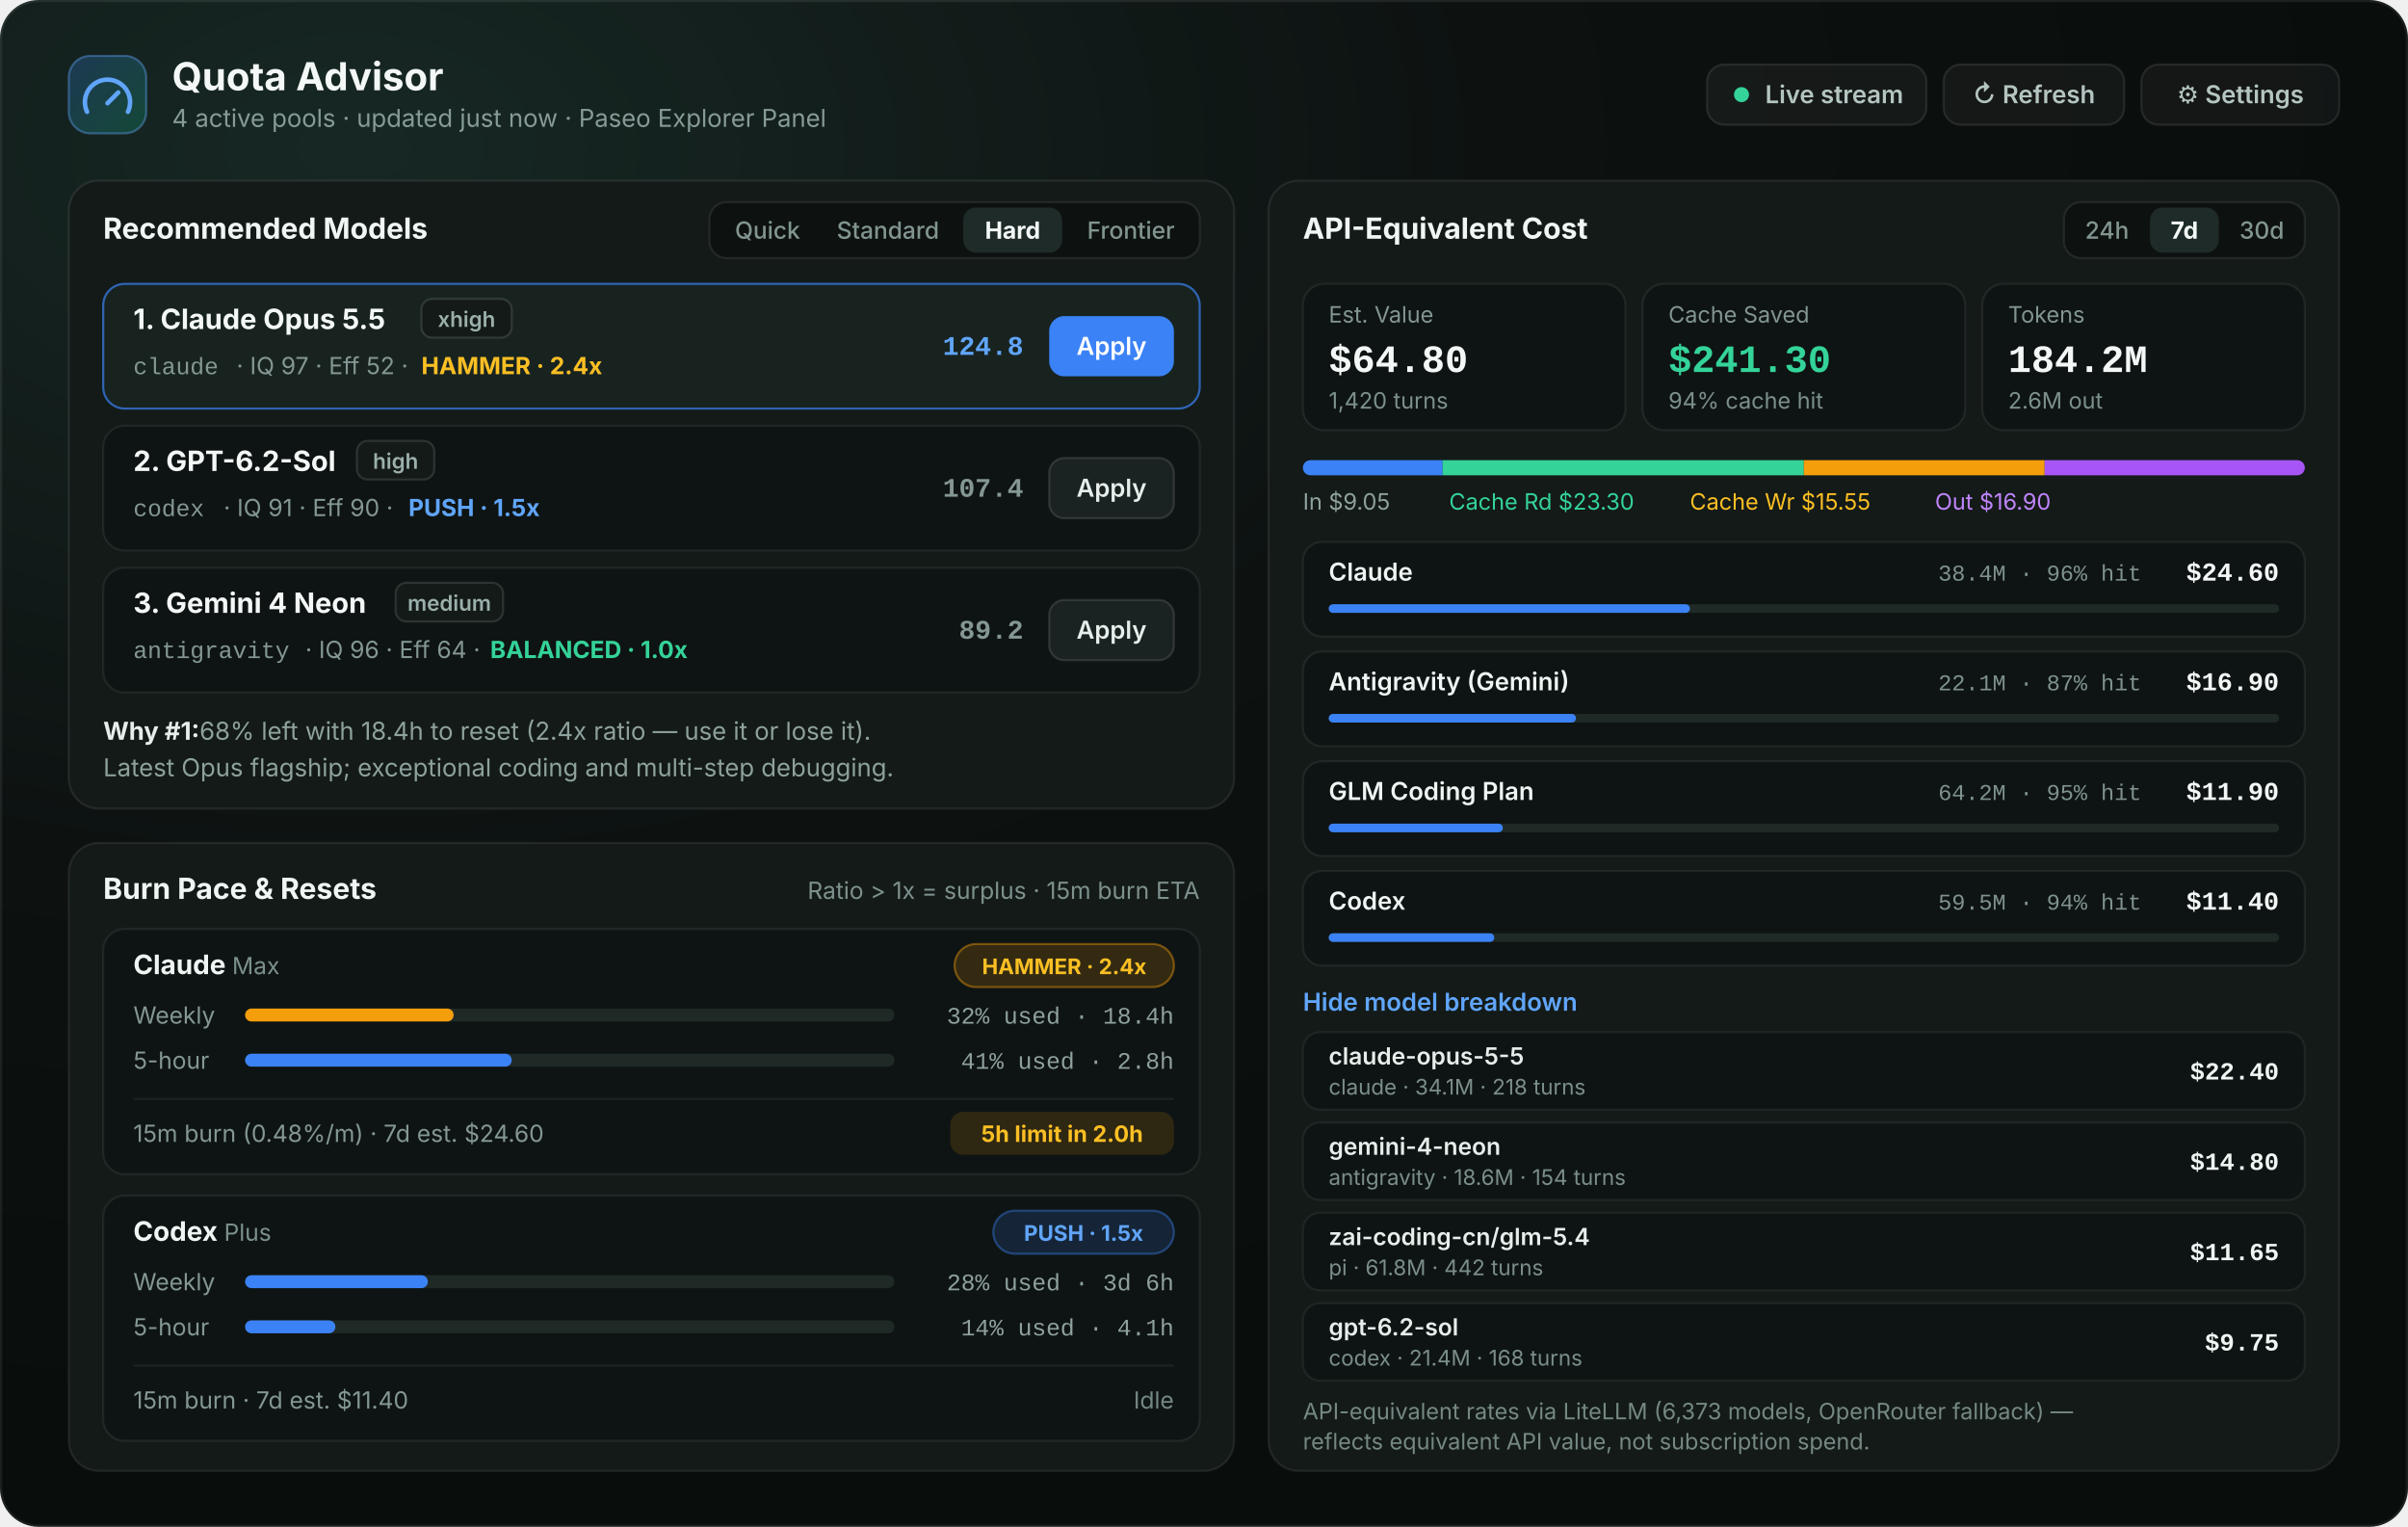
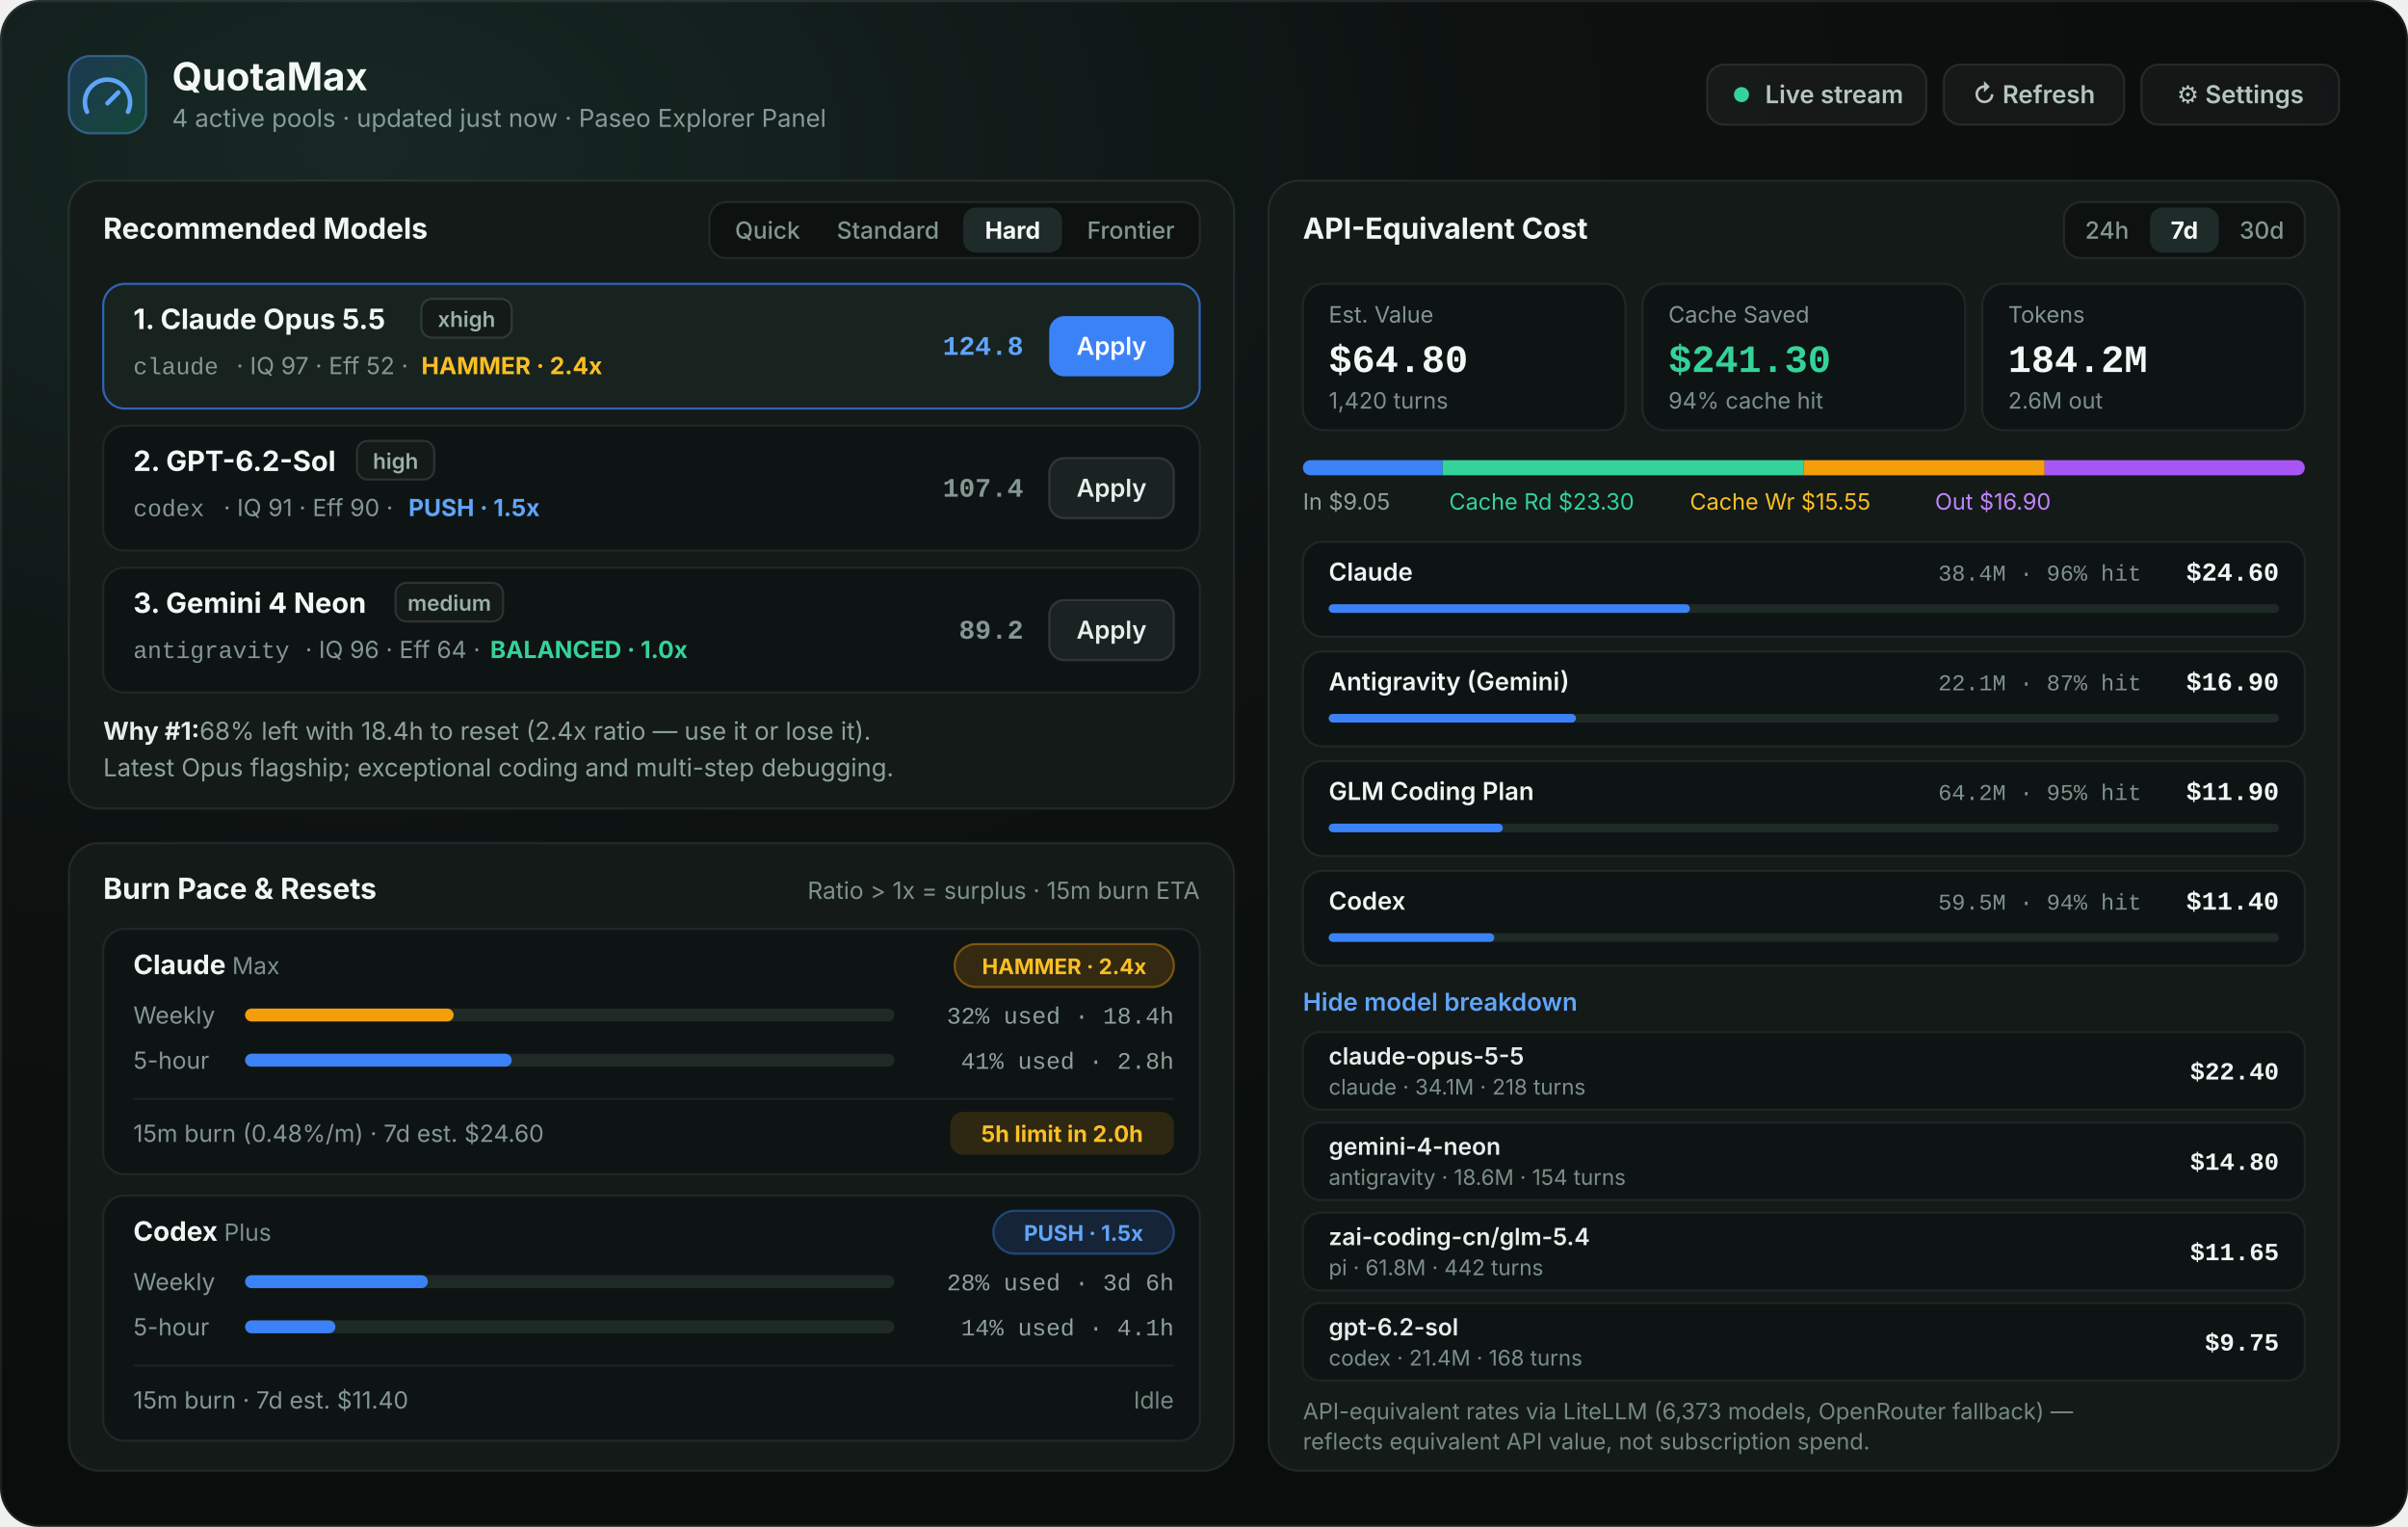
- <svg xmlns="http://www.w3.org/2000/svg" viewBox="0 0 1120 710" width="1120" height="710" role="img" aria-label="Paseo Quota Advisor Dashboard Mockup">
+ <svg xmlns="http://www.w3.org/2000/svg" viewBox="0 0 1120 710" width="1120" height="710" role="img" aria-label="QuotaMax Dashboard Mockup">
  <defs>
    <radialGradient id="bgGlow" cx="15%" cy="10%" r="85%">
      <stop offset="0%" stop-color="#172824" />
      <stop offset="55%" stop-color="#0d1211" />
      <stop offset="100%" stop-color="#090d0c" />
    </radialGradient>
    <linearGradient id="iconGrad" x1="0%" y1="0%" x2="100%" y2="100%">
      <stop offset="0%" stop-color="#3b82f6" stop-opacity="0.24" />
      <stop offset="100%" stop-color="#10b981" stop-opacity="0.24" />
    </linearGradient>
    <clipPath id="splitClip">
      <rect x="606" y="214" width="466" height="7" rx="3.5" />
    </clipPath>
    <style>
      .sans { font-family: -apple-system, BlinkMacSystemFont, "Inter", "Segoe UI", Roboto, Helvetica, Arial, sans-serif; }
      .mono { font-family: "JetBrains Mono", "SFMono-Regular", Consolas, "Liberation Mono", Menlo, monospace; }
    </style>
  </defs>
  <rect x="0" y="0" width="1120" height="710" rx="18" fill="url(#bgGlow)" />
  <rect x="0.5" y="0.5" width="1119" height="709" rx="17.5" fill="none" stroke="#ffffff" stroke-opacity="0.08" />
  <g>
    <rect x="32" y="26" width="36" height="36" rx="10" fill="url(#iconGrad)" stroke="#60a5fa" stroke-opacity="0.4" />
    <path d="M50 48 L55 43 M40.5 52 A10.5 10.5 0 1 1 59.5 52" fill="none" stroke="#60a5fa" stroke-width="2.1" stroke-linecap="round" stroke-linejoin="round" />
-     <text x="80" y="42" class="sans" font-size="18" font-weight="700" fill="#f3f8f7">Quota Advisor</text>
+     <text x="80" y="42" class="sans" font-size="18" font-weight="700" fill="#f3f8f7">QuotaMax</text>
    <text x="80" y="59" class="sans" font-size="11.5" fill="#879b96">4 active pools · updated just now · Paseo Explorer Panel</text>
    <rect x="794" y="30" width="102" height="28" rx="8" fill="#ffffff" fill-opacity="0.04" stroke="#ffffff" stroke-opacity="0.09" />
    <circle cx="810" cy="44" r="3.5" fill="#34d399" />
    <text x="821" y="48" class="sans" font-size="11.5" font-weight="600" fill="#b4c5c1">Live stream</text>
    <rect x="904" y="30" width="84" height="28" rx="8" fill="#ffffff" fill-opacity="0.04" stroke="#ffffff" stroke-opacity="0.09" />
    <text x="946" y="48" text-anchor="middle" class="sans" font-size="11.5" font-weight="600" fill="#b4c5c1">↻ Refresh</text>
    <rect x="996" y="30" width="92" height="28" rx="8" fill="#ffffff" fill-opacity="0.04" stroke="#ffffff" stroke-opacity="0.09" />
    <text x="1042" y="48" text-anchor="middle" class="sans" font-size="11.5" font-weight="600" fill="#b4c5c1">⚙ Settings</text>
  </g>
  <g>
    <rect x="32" y="84" width="542" height="292" rx="14" fill="#131a18" stroke="#ffffff" stroke-opacity="0.08" />
    <text x="48" y="111" class="sans" font-size="13.5" font-weight="700" fill="#f0f6f4">Recommended Models</text>
    <rect x="330" y="94" width="228" height="26" rx="8" fill="#0d1211" stroke="#ffffff" stroke-opacity="0.08" />
    <text x="357" y="111" text-anchor="middle" class="sans" font-size="11" font-weight="500" fill="#829590">Quick</text>
    <text x="413" y="111" text-anchor="middle" class="sans" font-size="11" font-weight="500" fill="#829590">Standard</text>
    <rect x="448" y="96.5" width="46" height="21" rx="6" fill="#1f2b28" />
    <text x="471" y="111" text-anchor="middle" class="sans" font-size="11" font-weight="700" fill="#f3f8f7">Hard</text>
    <text x="526" y="111" text-anchor="middle" class="sans" font-size="11" font-weight="500" fill="#829590">Frontier</text>
    <rect x="48" y="132" width="510" height="58" rx="10" fill="#182320" stroke="#3b82f6" stroke-opacity="0.7" />
    <text x="62" y="153" class="sans" font-size="13" font-weight="700" fill="#f3f8f7">1. Claude Opus 5.5</text>
    <rect x="196" y="139" width="42" height="18" rx="5" fill="#131a18" stroke="#ffffff" stroke-opacity="0.12" />
    <text x="217" y="152" text-anchor="middle" class="sans" font-size="10" font-weight="600" fill="#9cb0ab">xhigh</text>
    <text x="62" y="174" class="mono" font-size="11" fill="#849792">claude</text>
    <text x="110" y="174" class="sans" font-size="11" fill="#849792">· IQ 97 · Eff 52 · </text>
    <text x="196" y="174" class="sans" font-size="11" font-weight="700" fill="#fbbf24">HAMMER · 2.4x</text>
    <text x="476" y="165" text-anchor="end" class="mono" font-size="12.5" font-weight="700" fill="#60a5fa">124.8</text>
    <rect x="488" y="147" width="58" height="28" rx="7" fill="#3b82f6" />
    <text x="517" y="165" text-anchor="middle" class="sans" font-size="11.5" font-weight="600" fill="#ffffff">Apply</text>
    <rect x="48" y="198" width="510" height="58" rx="10" fill="#0e1413" stroke="#ffffff" stroke-opacity="0.07" />
    <text x="62" y="219" class="sans" font-size="13" font-weight="700" fill="#f3f8f7">2. GPT-6.2-Sol</text>
    <rect x="166" y="205" width="36" height="18" rx="5" fill="#131a18" stroke="#ffffff" stroke-opacity="0.12" />
    <text x="184" y="218" text-anchor="middle" class="sans" font-size="10" font-weight="600" fill="#9cb0ab">high</text>
    <text x="62" y="240" class="mono" font-size="11" fill="#849792">codex</text>
    <text x="104" y="240" class="sans" font-size="11" fill="#849792">· IQ 91 · Eff 90 · </text>
    <text x="190" y="240" class="sans" font-size="11" font-weight="700" fill="#60a5fa">PUSH · 1.5x</text>
    <text x="476" y="231" text-anchor="end" class="mono" font-size="12.5" font-weight="700" fill="#849792">107.4</text>
    <rect x="488" y="213" width="58" height="28" rx="7" fill="#1a2321" stroke="#ffffff" stroke-opacity="0.12" />
    <text x="517" y="231" text-anchor="middle" class="sans" font-size="11.5" font-weight="600" fill="#e6eeec">Apply</text>
    <rect x="48" y="264" width="510" height="58" rx="10" fill="#0e1413" stroke="#ffffff" stroke-opacity="0.07" />
    <text x="62" y="285" class="sans" font-size="13" font-weight="700" fill="#f3f8f7">3. Gemini 4 Neon</text>
    <rect x="184" y="271" width="50" height="18" rx="5" fill="#131a18" stroke="#ffffff" stroke-opacity="0.12" />
    <text x="209" y="284" text-anchor="middle" class="sans" font-size="10" font-weight="600" fill="#9cb0ab">medium</text>
    <text x="62" y="306" class="mono" font-size="11" fill="#849792">antigravity</text>
    <text x="142" y="306" class="sans" font-size="11" fill="#849792">· IQ 96 · Eff 64 · </text>
    <text x="228" y="306" class="sans" font-size="11" font-weight="700" fill="#34d399">BALANCED · 1.0x</text>
    <text x="476" y="297" text-anchor="end" class="mono" font-size="12.5" font-weight="700" fill="#849792">89.2</text>
    <rect x="488" y="279" width="58" height="28" rx="7" fill="#1a2321" stroke="#ffffff" stroke-opacity="0.12" />
    <text x="517" y="297" text-anchor="middle" class="sans" font-size="11.5" font-weight="600" fill="#e6eeec">Apply</text>
    <text x="48" y="344" class="sans" font-size="11.5" fill="#8ea19c">
      <tspan font-weight="700" fill="#e6eeec">Why #1: </tspan>68% left with 18.4h to reset (2.4x ratio — use it or lose it).
    </text>
    <text x="48" y="361" class="sans" font-size="11.5" fill="#8ea19c">Latest Opus flagship; exceptional coding and multi-step debugging.</text>
  </g>
  <g>
    <rect x="32" y="392" width="542" height="292" rx="14" fill="#131a18" stroke="#ffffff" stroke-opacity="0.08" />
    <text x="48" y="418" class="sans" font-size="13.5" font-weight="700" fill="#f0f6f4">Burn Pace &amp; Resets</text>
    <text x="558" y="418" text-anchor="end" class="sans" font-size="11" fill="#7e918d">Ratio &gt; 1x = surplus · 15m burn ETA</text>
    <rect x="48" y="432" width="510" height="114" rx="10" fill="#0e1413" stroke="#ffffff" stroke-opacity="0.07" />
    <text x="62" y="453" class="sans" font-size="12.5" font-weight="700" fill="#eef5f3">Claude <tspan font-size="11" font-weight="400" fill="#7c908b">Max</tspan>
    </text>
    <rect x="444" y="439" width="102" height="20" rx="10" fill="#f59e0b" fill-opacity="0.16" stroke="#f59e0b" stroke-opacity="0.42" />
    <text x="495" y="453" text-anchor="middle" class="sans" font-size="10" font-weight="700" fill="#fbbf24">HAMMER · 2.4x</text>
    <text x="62" y="476" class="sans" font-size="11" fill="#849792">Weekly</text>
    <rect x="114" y="469" width="302" height="6" rx="3" fill="#1f2a27" />
    <rect x="114" y="469" width="97" height="6" rx="3" fill="#f59e0b" />
    <text x="546" y="476" text-anchor="end" class="mono" font-size="11" fill="#8fa19d">32% used · 18.4h</text>
    <text x="62" y="497" class="sans" font-size="11" fill="#849792">5-hour</text>
    <rect x="114" y="490" width="302" height="6" rx="3" fill="#1f2a27" />
    <rect x="114" y="490" width="124" height="6" rx="3" fill="#3b82f6" />
    <text x="546" y="497" text-anchor="end" class="mono" font-size="11" fill="#8fa19d">41% used · 2.8h</text>
    <line x1="62" y1="511" x2="546" y2="511" stroke="#ffffff" stroke-opacity="0.06" />
    <text x="62" y="531" class="sans" font-size="11" fill="#849792">15m burn (0.48%/m) · 7d est. $24.60</text>
    <rect x="442" y="517" width="104" height="20" rx="6" fill="#f59e0b" fill-opacity="0.14" />
    <text x="494" y="531" text-anchor="middle" class="sans" font-size="10.5" font-weight="700" fill="#fbbf24">5h limit in 2.0h</text>
    <rect x="48" y="556" width="510" height="114" rx="10" fill="#0e1413" stroke="#ffffff" stroke-opacity="0.07" />
    <text x="62" y="577" class="sans" font-size="12.5" font-weight="700" fill="#eef5f3">Codex <tspan font-size="11" font-weight="400" fill="#7c908b">Plus</tspan>
    </text>
    <rect x="462" y="563" width="84" height="20" rx="10" fill="#3b82f6" fill-opacity="0.16" stroke="#3b82f6" stroke-opacity="0.4" />
    <text x="504" y="577" text-anchor="middle" class="sans" font-size="10" font-weight="700" fill="#60a5fa">PUSH · 1.5x</text>
    <text x="62" y="600" class="sans" font-size="11" fill="#849792">Weekly</text>
    <rect x="114" y="593" width="302" height="6" rx="3" fill="#1f2a27" />
    <rect x="114" y="593" width="85" height="6" rx="3" fill="#3b82f6" />
    <text x="546" y="600" text-anchor="end" class="mono" font-size="11" fill="#8fa19d">28% used · 3d 6h</text>
    <text x="62" y="621" class="sans" font-size="11" fill="#849792">5-hour</text>
    <rect x="114" y="614" width="302" height="6" rx="3" fill="#1f2a27" />
    <rect x="114" y="614" width="42" height="6" rx="3" fill="#3b82f6" />
    <text x="546" y="621" text-anchor="end" class="mono" font-size="11" fill="#8fa19d">14% used · 4.1h</text>
    <line x1="62" y1="635" x2="546" y2="635" stroke="#ffffff" stroke-opacity="0.06" />
    <text x="62" y="655" class="sans" font-size="11" fill="#849792">15m burn · 7d est. $11.40</text>
    <text x="546" y="655" text-anchor="end" class="sans" font-size="11" fill="#748782">Idle</text>
  </g>
  <g>
    <rect x="590" y="84" width="498" height="600" rx="14" fill="#131a18" stroke="#ffffff" stroke-opacity="0.08" />
    <text x="606" y="111" class="sans" font-size="13.5" font-weight="700" fill="#f0f6f4">API-Equivalent Cost</text>
    <rect x="960" y="94" width="112" height="26" rx="8" fill="#0d1211" stroke="#ffffff" stroke-opacity="0.08" />
    <text x="980" y="111" text-anchor="middle" class="sans" font-size="11" font-weight="500" fill="#829590">24h</text>
    <rect x="1000" y="96.5" width="32" height="21" rx="6" fill="#1f2b28" />
    <text x="1016" y="111" text-anchor="middle" class="sans" font-size="11" font-weight="700" fill="#f3f8f7">7d</text>
    <text x="1052" y="111" text-anchor="middle" class="sans" font-size="11" font-weight="500" fill="#829590">30d</text>
    <rect x="606" y="132" width="150" height="68" rx="10" fill="#0e1413" stroke="#ffffff" stroke-opacity="0.07" />
    <text x="618" y="150" class="sans" font-size="10.5" fill="#829590">Est. Value</text>
    <text x="618" y="173" class="mono" font-size="18" font-weight="700" fill="#f3f8f7">$64.80</text>
    <text x="618" y="190" class="sans" font-size="10.5" fill="#7c908b">1,420 turns</text>
    <rect x="764" y="132" width="150" height="68" rx="10" fill="#0e1413" stroke="#ffffff" stroke-opacity="0.07" />
    <text x="776" y="150" class="sans" font-size="10.5" fill="#829590">Cache Saved</text>
    <text x="776" y="173" class="mono" font-size="18" font-weight="700" fill="#34d399">$241.30</text>
    <text x="776" y="190" class="sans" font-size="10.5" fill="#7c908b">94% cache hit</text>
    <rect x="922" y="132" width="150" height="68" rx="10" fill="#0e1413" stroke="#ffffff" stroke-opacity="0.07" />
    <text x="934" y="150" class="sans" font-size="10.5" fill="#829590">Tokens</text>
    <text x="934" y="173" class="mono" font-size="18" font-weight="700" fill="#f3f8f7">184.2M</text>
    <text x="934" y="190" class="sans" font-size="10.5" fill="#7c908b">2.6M out</text>
    <rect x="606" y="214" width="466" height="7" rx="3.5" fill="#1f2a27" />
    <g clip-path="url(#splitClip)">
      <rect x="606" y="214" width="65" height="7" fill="#3b82f6" />
      <rect x="671" y="214" width="168" height="7" fill="#34d399" />
      <rect x="839" y="214" width="112" height="7" fill="#f59e0b" />
      <rect x="951" y="214" width="121" height="7" fill="#a855f7" />
    </g>
    <text x="606" y="237" class="sans" font-size="10.5" fill="#8fa19d">In $9.05</text>
    <text x="674" y="237" class="sans" font-size="10.5" fill="#34d399">Cache Rd $23.30</text>
    <text x="786" y="237" class="sans" font-size="10.5" fill="#fbbf24">Cache Wr $15.55</text>
    <text x="900" y="237" class="sans" font-size="10.5" fill="#c084fc">Out $16.90</text>
    <g>
      <rect x="606" y="252" width="466" height="44" rx="9" fill="#0e1413" stroke="#ffffff" stroke-opacity="0.07" />
      <text x="618" y="270" class="sans" font-size="11.5" font-weight="600" fill="#eef5f3">Claude</text>
      <text x="996" y="270" text-anchor="end" class="mono" font-size="10.5" fill="#7f928d">38.4M · 96% hit</text>
      <text x="1060" y="270" text-anchor="end" class="mono" font-size="12" font-weight="700" fill="#f3f8f7">$24.60</text>
      <rect x="618" y="281" width="442" height="4" rx="2" fill="#1f2a27" />
      <rect x="618" y="281" width="168" height="4" rx="2" fill="#3b82f6" />
      <rect x="606" y="303" width="466" height="44" rx="9" fill="#0e1413" stroke="#ffffff" stroke-opacity="0.07" />
      <text x="618" y="321" class="sans" font-size="11.5" font-weight="600" fill="#eef5f3">Antigravity (Gemini)</text>
      <text x="996" y="321" text-anchor="end" class="mono" font-size="10.5" fill="#7f928d">22.1M · 87% hit</text>
      <text x="1060" y="321" text-anchor="end" class="mono" font-size="12" font-weight="700" fill="#f3f8f7">$16.90</text>
      <rect x="618" y="332" width="442" height="4" rx="2" fill="#1f2a27" />
      <rect x="618" y="332" width="115" height="4" rx="2" fill="#3b82f6" />
      <rect x="606" y="354" width="466" height="44" rx="9" fill="#0e1413" stroke="#ffffff" stroke-opacity="0.07" />
      <text x="618" y="372" class="sans" font-size="11.5" font-weight="600" fill="#eef5f3">GLM Coding Plan</text>
      <text x="996" y="372" text-anchor="end" class="mono" font-size="10.5" fill="#7f928d">64.2M · 95% hit</text>
      <text x="1060" y="372" text-anchor="end" class="mono" font-size="12" font-weight="700" fill="#f3f8f7">$11.90</text>
      <rect x="618" y="383" width="442" height="4" rx="2" fill="#1f2a27" />
      <rect x="618" y="383" width="81" height="4" rx="2" fill="#3b82f6" />
      <rect x="606" y="405" width="466" height="44" rx="9" fill="#0e1413" stroke="#ffffff" stroke-opacity="0.07" />
      <text x="618" y="423" class="sans" font-size="11.5" font-weight="600" fill="#eef5f3">Codex</text>
      <text x="996" y="423" text-anchor="end" class="mono" font-size="10.5" fill="#7f928d">59.5M · 94% hit</text>
      <text x="1060" y="423" text-anchor="end" class="mono" font-size="12" font-weight="700" fill="#f3f8f7">$11.40</text>
      <rect x="618" y="434" width="442" height="4" rx="2" fill="#1f2a27" />
      <rect x="618" y="434" width="77" height="4" rx="2" fill="#3b82f6" />
    </g>
    <text x="606" y="470" class="sans" font-size="11.5" font-weight="600" fill="#60a5fa">Hide model breakdown</text>
    <g>
      <rect x="606" y="480" width="466" height="36" rx="8" fill="#0e1413" stroke="#ffffff" stroke-opacity="0.06" />
      <text x="618" y="495" class="sans" font-size="11" font-weight="600" fill="#e6eeec">claude-opus-5-5</text>
      <text x="618" y="509" class="sans" font-size="10" fill="#7b8e89">claude · 34.1M · 218 turns</text>
      <text x="1060" y="502" text-anchor="end" class="mono" font-size="11.5" font-weight="700" fill="#eef5f3">$22.40</text>
      <rect x="606" y="522" width="466" height="36" rx="8" fill="#0e1413" stroke="#ffffff" stroke-opacity="0.06" />
      <text x="618" y="537" class="sans" font-size="11" font-weight="600" fill="#e6eeec">gemini-4-neon</text>
      <text x="618" y="551" class="sans" font-size="10" fill="#7b8e89">antigravity · 18.6M · 154 turns</text>
      <text x="1060" y="544" text-anchor="end" class="mono" font-size="11.5" font-weight="700" fill="#eef5f3">$14.80</text>
      <rect x="606" y="564" width="466" height="36" rx="8" fill="#0e1413" stroke="#ffffff" stroke-opacity="0.06" />
      <text x="618" y="579" class="sans" font-size="11" font-weight="600" fill="#e6eeec">zai-coding-cn/glm-5.4</text>
      <text x="618" y="593" class="sans" font-size="10" fill="#7b8e89">pi · 61.8M · 442 turns</text>
      <text x="1060" y="586" text-anchor="end" class="mono" font-size="11.5" font-weight="700" fill="#eef5f3">$11.65</text>
      <rect x="606" y="606" width="466" height="36" rx="8" fill="#0e1413" stroke="#ffffff" stroke-opacity="0.06" />
      <text x="618" y="621" class="sans" font-size="11" font-weight="600" fill="#e6eeec">gpt-6.2-sol</text>
      <text x="618" y="635" class="sans" font-size="10" fill="#7b8e89">codex · 21.4M · 168 turns</text>
      <text x="1060" y="628" text-anchor="end" class="mono" font-size="11.5" font-weight="700" fill="#eef5f3">$9.75</text>
    </g>
    <text x="606" y="660" class="sans" font-size="10.5" fill="#758883">API-equivalent rates via LiteLLM (6,373 models, OpenRouter fallback) —</text>
    <text x="606" y="674" class="sans" font-size="10.5" fill="#758883">reflects equivalent API value, not subscription spend.</text>
  </g>
</svg>
